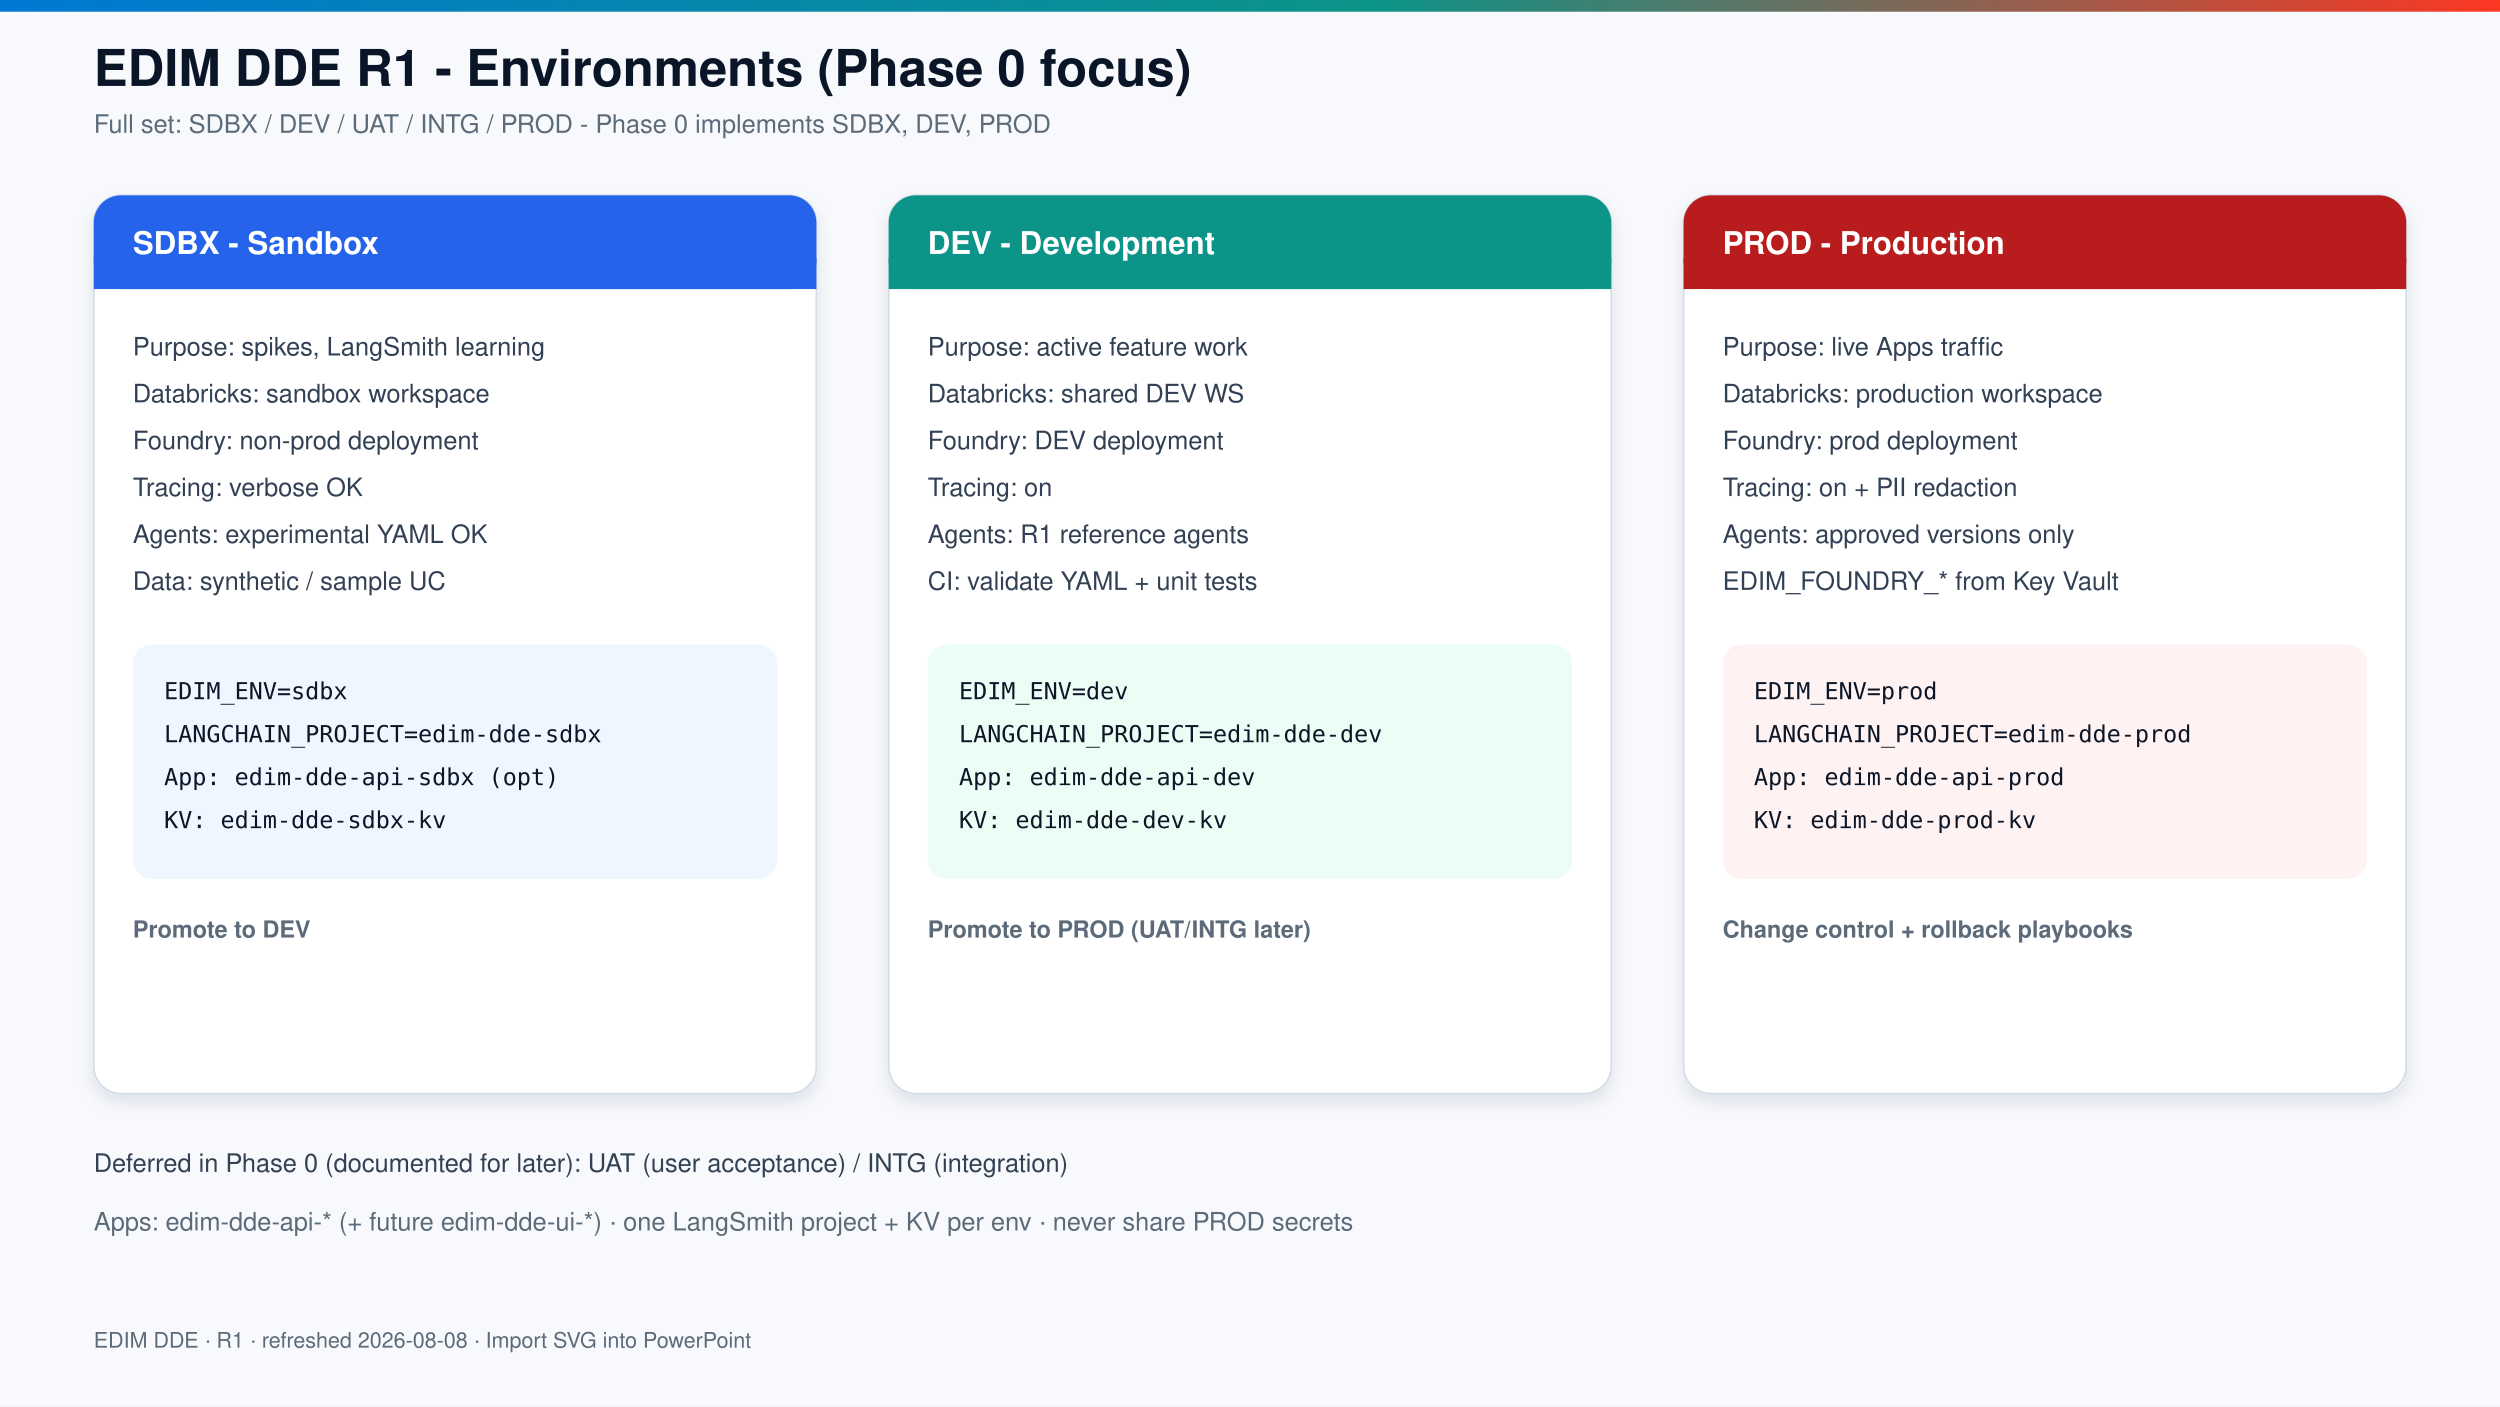
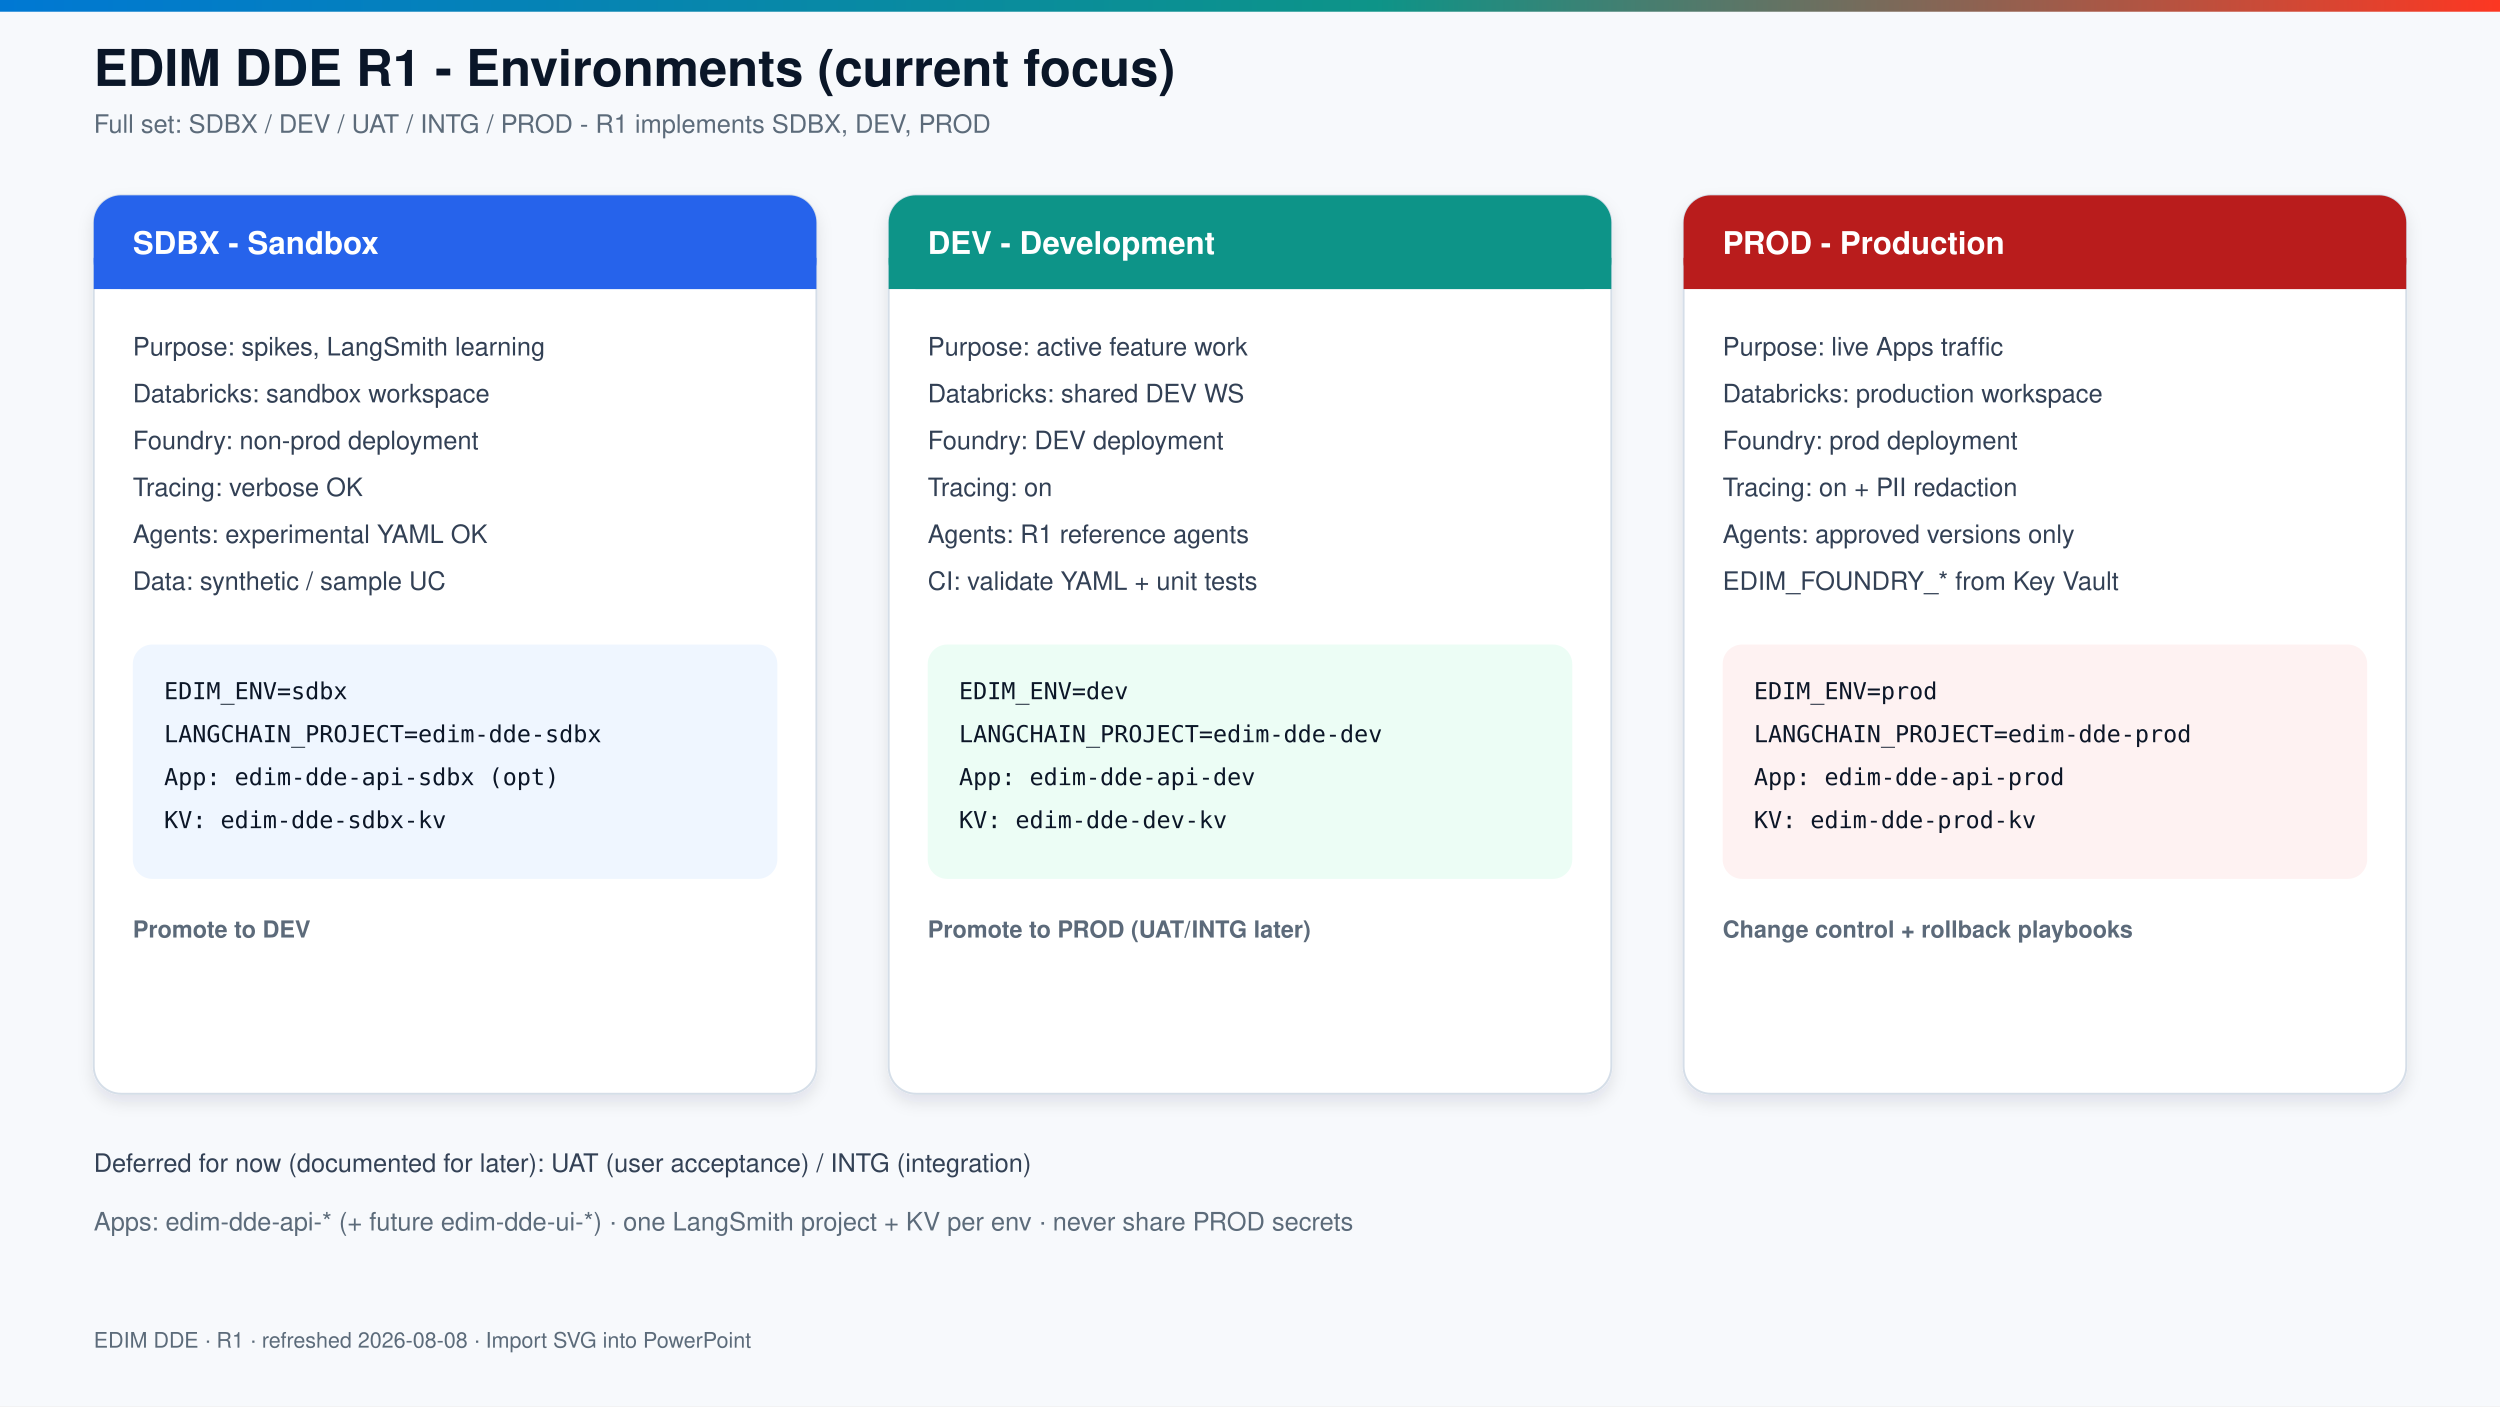
<svg xmlns="http://www.w3.org/2000/svg" width="1280" height="720" viewBox="0 0 1280 720" role="img" aria-label="EDIM DDE R1 environments">
  <defs>
    <linearGradient id="topbar" x1="0" y1="0" x2="1" y2="0">
      <stop offset="0%" stop-color="#0078D4" />
      <stop offset="55%" stop-color="#0D9488" />
      <stop offset="100%" stop-color="#FF3621" />
    </linearGradient>
    <filter id="shadow" x="-4%" y="-4%" width="110%" height="120%">
      <feDropShadow dx="0" dy="4" stdDeviation="4" flood-color="#0F172A" flood-opacity="0.10" />
    </filter>
    <style>
      .bg { fill: #F7F9FC; }
      .title { font: 700 26px 'IBM Plex Sans', 'Segoe UI', Helvetica, Arial, sans-serif; fill: #0A1628; }
      .sub { font: 400 13px 'IBM Plex Sans', 'Segoe UI', Helvetica, Arial, sans-serif; fill: #5C6B7A; }
      .h { font: 700 16px 'IBM Plex Sans', 'Segoe UI', Helvetica, Arial, sans-serif; fill: #FFFFFF; }
      .b { font: 400 13px 'IBM Plex Sans', 'Segoe UI', Helvetica, Arial, sans-serif; fill: #334155; }
      .mono { font: 500 12px 'IBM Plex Mono', ui-monospace, monospace; fill: #0A1628; }
      .note { font: 600 12px 'IBM Plex Sans', 'Segoe UI', Helvetica, Arial, sans-serif; fill: #5C6B7A; }
      .foot { font: 400 11px 'IBM Plex Sans', 'Segoe UI', Helvetica, Arial, sans-serif; fill: #5C6B7A; }
    </style>
  </defs>
  <rect class="bg" width="1280" height="720" />
  <rect width="1280" height="6" fill="url(#topbar)" />
-   <text x="48" y="44" class="title">EDIM DDE R1 - Environments (Phase 0 focus)</text>
-   <text x="48" y="68" class="sub">Full set: SDBX / DEV / UAT / INTG / PROD - Phase 0 implements SDBX, DEV, PROD</text>
+   <text x="48" y="44" class="title">EDIM DDE R1 - Environments (current focus)</text>
+   <text x="48" y="68" class="sub">Full set: SDBX / DEV / UAT / INTG / PROD - R1 implements SDBX, DEV, PROD</text>
  <g filter="url(#shadow)">
    <rect x="48" y="100" width="370" height="460" rx="14" fill="#fff" stroke="#D5DEE8" />
    <rect x="48" y="100" width="370" height="48" rx="14" fill="#2563EB" />
    <rect x="48" y="132" width="370" height="16" fill="#2563EB" />
    <text x="68" y="130" class="h">SDBX - Sandbox</text>
    <text x="68" y="182" class="b">Purpose: spikes, LangSmith learning</text>
    <text x="68" y="206" class="b">Databricks: sandbox workspace</text>
    <text x="68" y="230" class="b">Foundry: non-prod deployment</text>
    <text x="68" y="254" class="b">Tracing: verbose OK</text>
    <text x="68" y="278" class="b">Agents: experimental YAML OK</text>
    <text x="68" y="302" class="b">Data: synthetic / sample UC</text>
    <rect x="68" y="330" width="330" height="120" rx="10" fill="#EFF6FF" />
    <text x="84" y="358" class="mono">EDIM_ENV=sdbx</text>
    <text x="84" y="380" class="mono">LANGCHAIN_PROJECT=edim-dde-sdbx</text>
    <text x="84" y="402" class="mono">App: edim-dde-api-sdbx (opt)</text>
    <text x="84" y="424" class="mono">KV: edim-dde-sdbx-kv</text>
    <text x="68" y="480" class="note">Promote to DEV</text>
  </g>
  <g filter="url(#shadow)">
    <rect x="455" y="100" width="370" height="460" rx="14" fill="#fff" stroke="#D5DEE8" />
    <rect x="455" y="100" width="370" height="48" rx="14" fill="#0D9488" />
    <rect x="455" y="132" width="370" height="16" fill="#0D9488" />
    <text x="475" y="130" class="h">DEV - Development</text>
    <text x="475" y="182" class="b">Purpose: active feature work</text>
    <text x="475" y="206" class="b">Databricks: shared DEV WS</text>
    <text x="475" y="230" class="b">Foundry: DEV deployment</text>
    <text x="475" y="254" class="b">Tracing: on</text>
    <text x="475" y="278" class="b">Agents: R1 reference agents</text>
    <text x="475" y="302" class="b">CI: validate YAML + unit tests</text>
    <rect x="475" y="330" width="330" height="120" rx="10" fill="#ECFDF5" />
    <text x="491" y="358" class="mono">EDIM_ENV=dev</text>
    <text x="491" y="380" class="mono">LANGCHAIN_PROJECT=edim-dde-dev</text>
    <text x="491" y="402" class="mono">App: edim-dde-api-dev</text>
    <text x="491" y="424" class="mono">KV: edim-dde-dev-kv</text>
    <text x="475" y="480" class="note">Promote to PROD (UAT/INTG later)</text>
  </g>
  <g filter="url(#shadow)">
    <rect x="862" y="100" width="370" height="460" rx="14" fill="#fff" stroke="#D5DEE8" />
    <rect x="862" y="100" width="370" height="48" rx="14" fill="#B91C1C" />
    <rect x="862" y="132" width="370" height="16" fill="#B91C1C" />
    <text x="882" y="130" class="h">PROD - Production</text>
    <text x="882" y="182" class="b">Purpose: live Apps traffic</text>
    <text x="882" y="206" class="b">Databricks: production workspace</text>
    <text x="882" y="230" class="b">Foundry: prod deployment</text>
    <text x="882" y="254" class="b">Tracing: on + PII redaction</text>
    <text x="882" y="278" class="b">Agents: approved versions only</text>
    <text x="882" y="302" class="b">EDIM_FOUNDRY_* from Key Vault</text>
    <rect x="882" y="330" width="330" height="120" rx="10" fill="#FEF2F2" />
    <text x="898" y="358" class="mono">EDIM_ENV=prod</text>
    <text x="898" y="380" class="mono">LANGCHAIN_PROJECT=edim-dde-prod</text>
    <text x="898" y="402" class="mono">App: edim-dde-api-prod</text>
    <text x="898" y="424" class="mono">KV: edim-dde-prod-kv</text>
    <text x="882" y="480" class="note">Change control + rollback playbooks</text>
  </g>
-   <text x="48" y="600" class="b">Deferred in Phase 0 (documented for later): UAT (user acceptance) / INTG (integration)</text>
+   <text x="48" y="600" class="b">Deferred for now (documented for later): UAT (user acceptance) / INTG (integration)</text>
  <text x="48" y="630" class="sub">Apps: edim-dde-api-* (+ future edim-dde-ui-*) · one LangSmith project + KV per env · never share PROD secrets</text>
  <text x="48" y="690" class="foot">EDIM DDE · R1 · refreshed 2026-08-08 · Import SVG into PowerPoint</text>
</svg>
